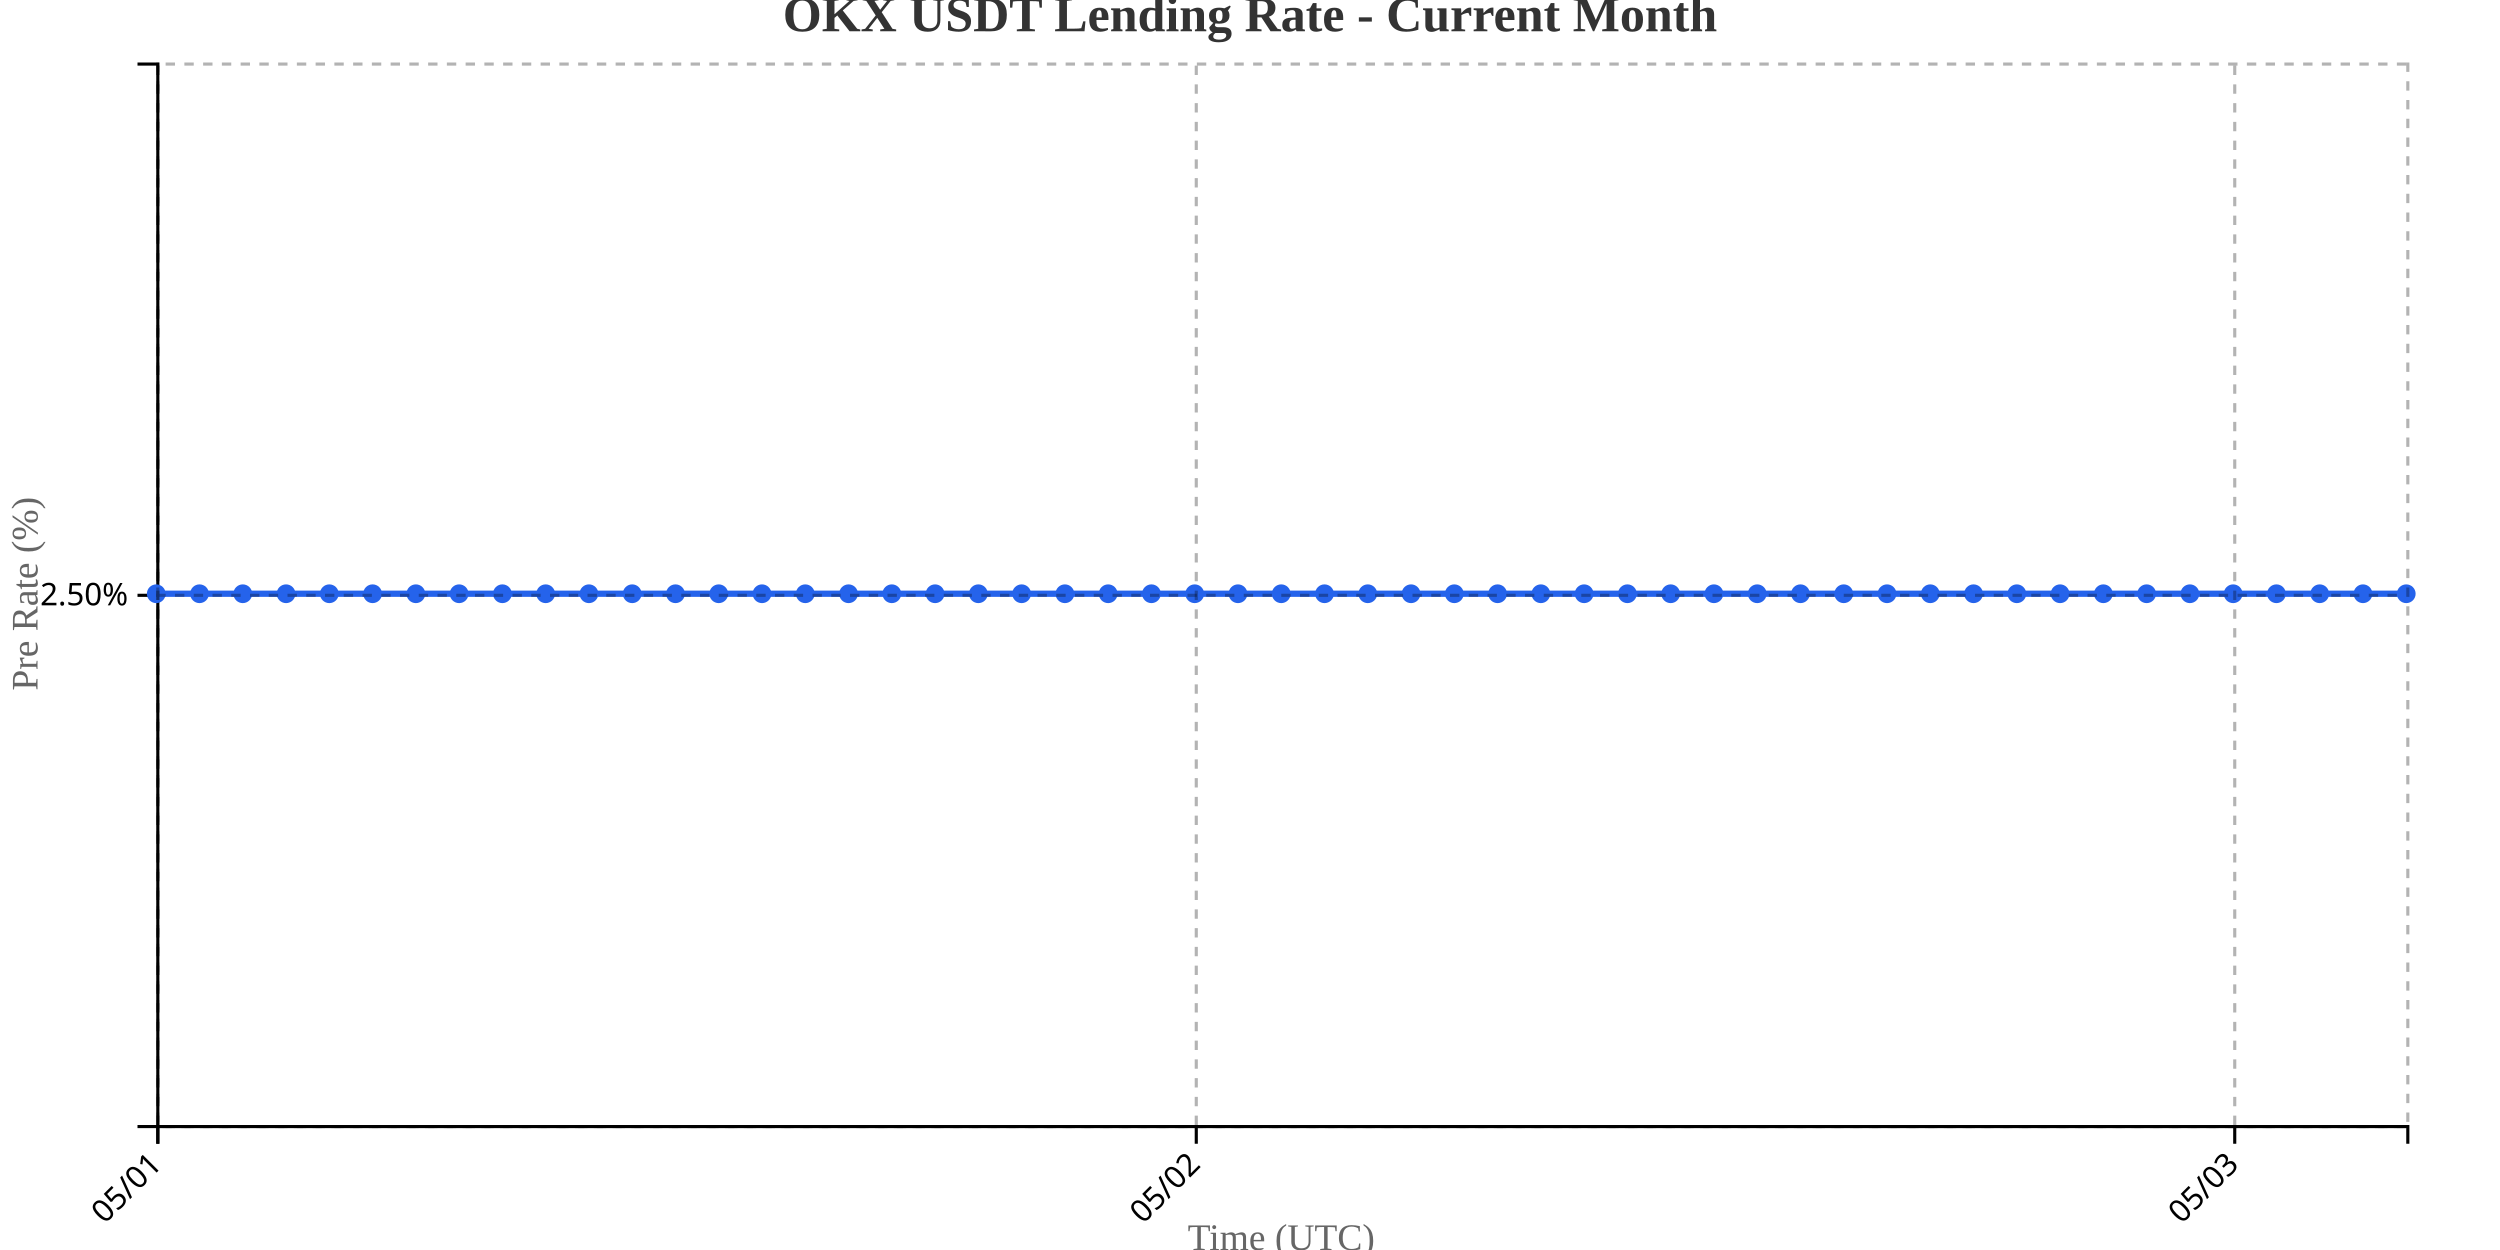
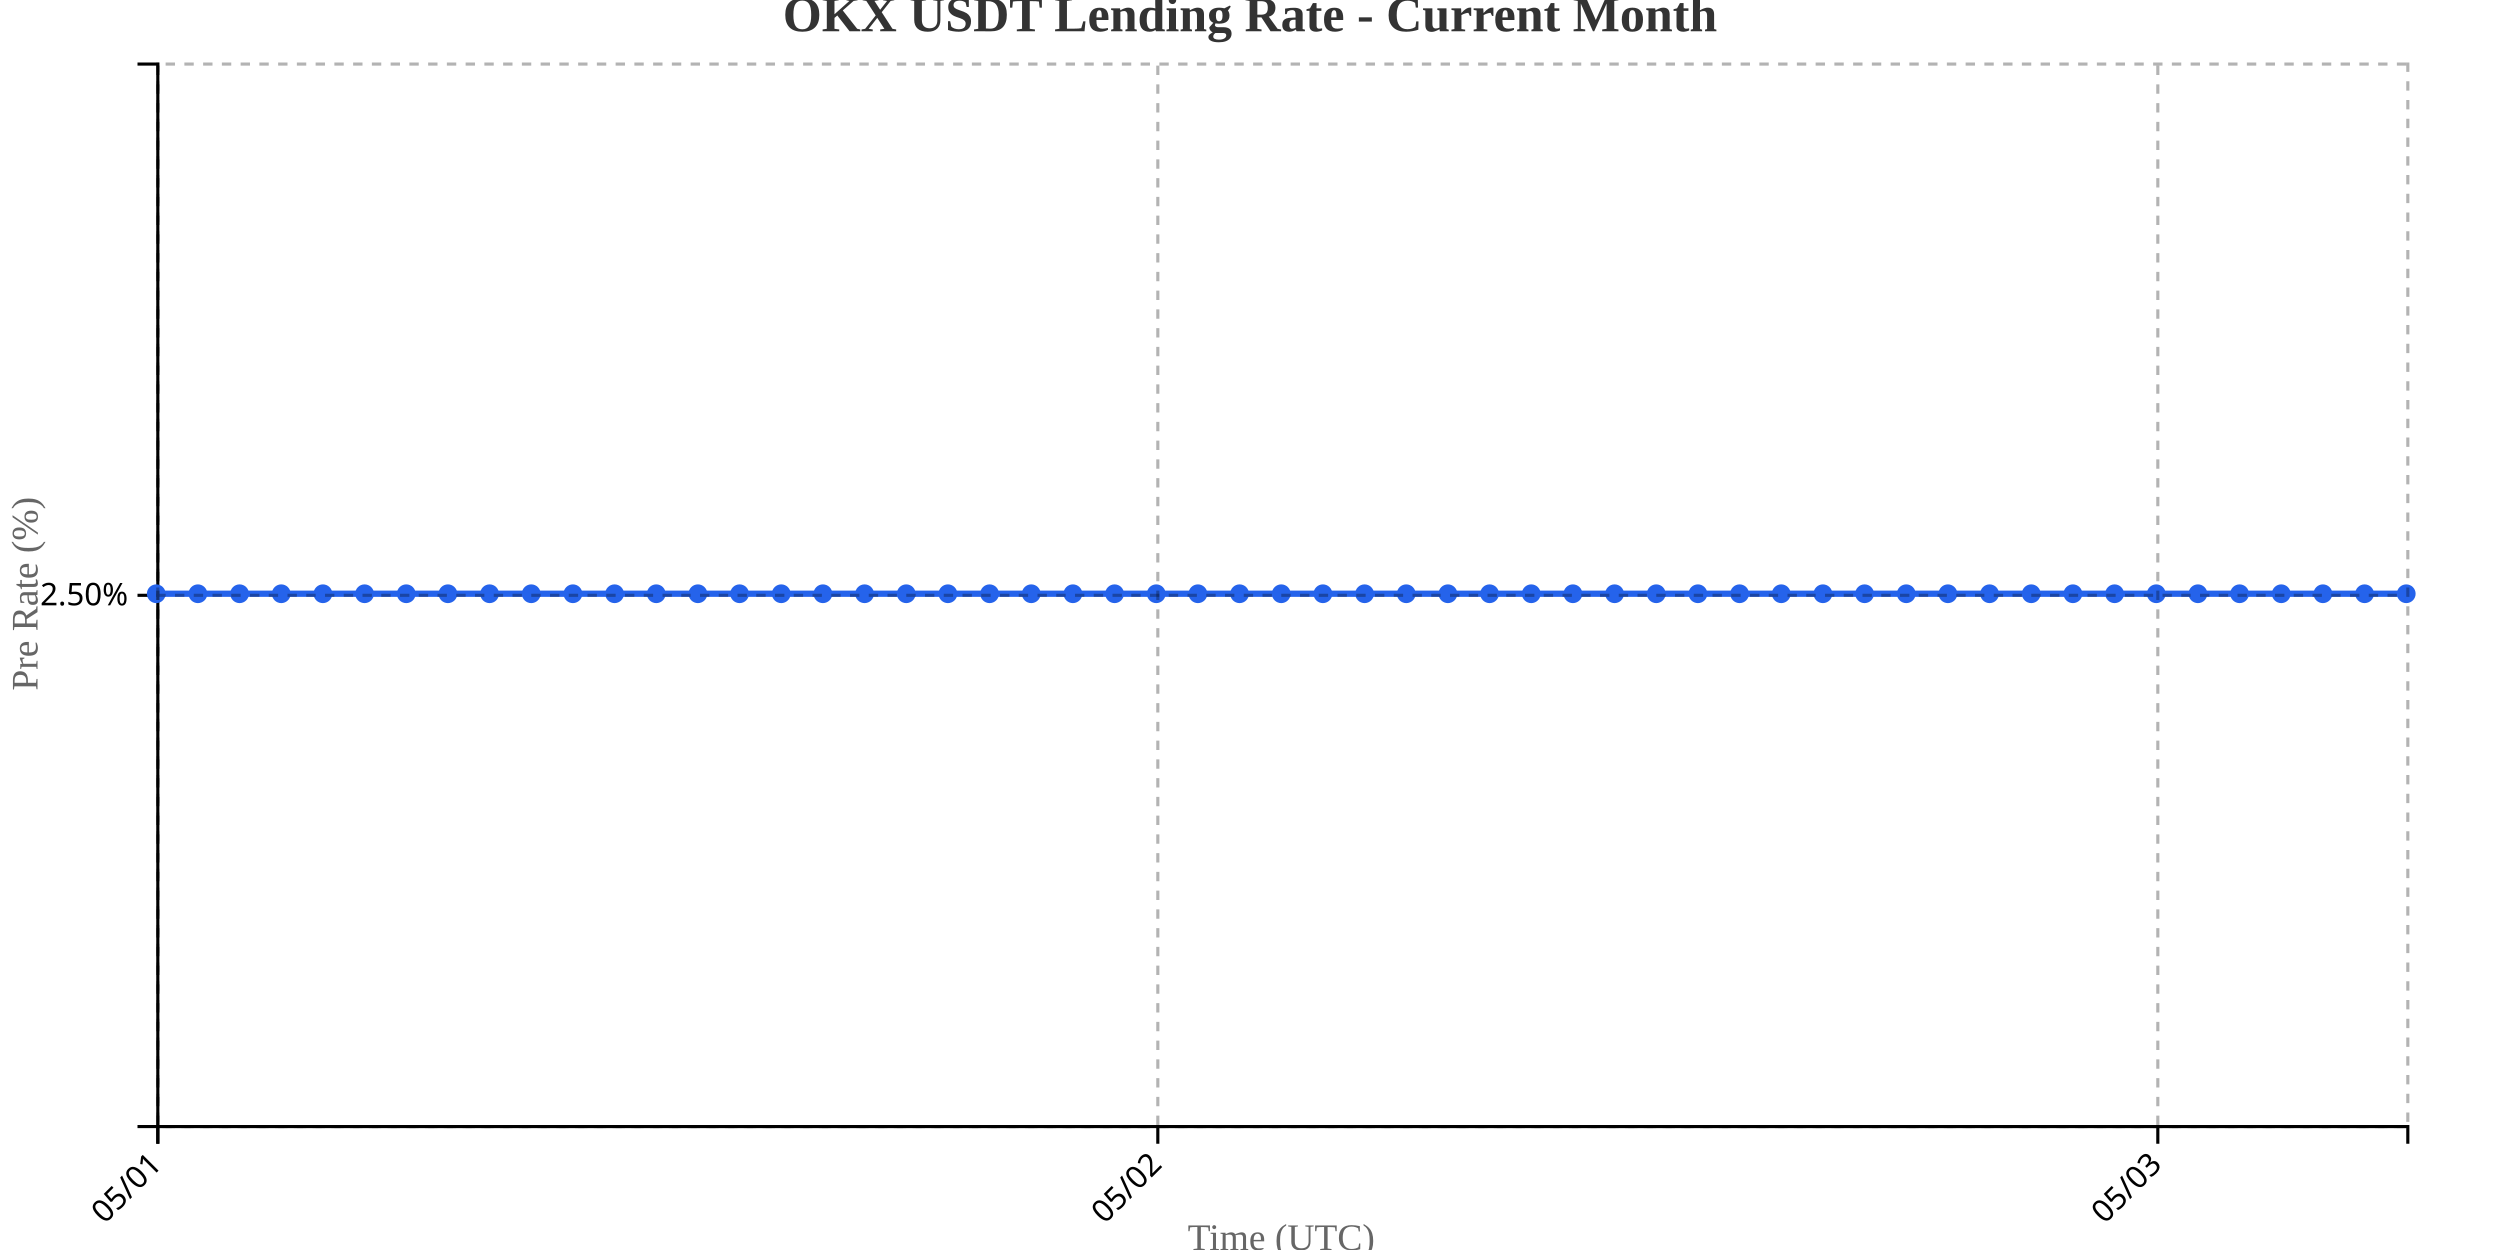
<svg xmlns="http://www.w3.org/2000/svg" width="800" height="400">
  <g transform="translate(50,20)">
    <g transform="translate(0,340)" fill="none" font-size="10" font-family="sans-serif" text-anchor="middle">
      <path class="domain" stroke="currentColor" d="M0.5,6V0.5H720.5V6" />
      <g class="tick" opacity="1" transform="translate(0.5,0)">
        <line stroke="currentColor" y2="6" />
        <text fill="currentColor" y="9" dy=".15em" style="text-anchor: end;" dx="-.8em" transform="rotate(-45)">05/01</text>
      </g>
-       <g class="tick" opacity="1" transform="translate(332.8077,0)">
+       <g class="tick" opacity="1" transform="translate(320.5,0)">
        <line stroke="currentColor" y2="6" />
        <text fill="currentColor" y="9" dy=".15em" style="text-anchor: end;" dx="-.8em" transform="rotate(-45)">05/02</text>
      </g>
-       <g class="tick" opacity="1" transform="translate(665.1154,0)">
+       <g class="tick" opacity="1" transform="translate(640.5,0)">
        <line stroke="currentColor" y2="6" />
        <text fill="currentColor" y="9" dy=".15em" style="text-anchor: end;" dx="-.8em" transform="rotate(-45)">05/03</text>
      </g>
    </g>
    <g fill="none" font-size="10" font-family="sans-serif" text-anchor="end">
      <path class="domain" stroke="currentColor" d="M-6,340.5H0.5V0.5H-6" />
      <g class="tick" opacity="1" transform="translate(0,170.5)">
        <line stroke="currentColor" x2="-6" />
        <text fill="currentColor" x="-9" dy="0.32em">2.50%</text>
      </g>
    </g>
    <text transform="rotate(-90)" y="-50" x="-170" dy="1em" style="text-anchor: middle; font-size: 12px; fill: #666;">Pre Rate (%)</text>
    <text transform="translate(360, 380)" style="text-anchor: middle; font-size: 12px; fill: #666;">Time (UTC)</text>
-     <path fill="none" stroke="#2563eb" stroke-width="2" d="M0,170C4.615,170,9.231,170,13.846,170C18.462,170,23.077,170,27.692,170C32.308,170,36.923,170,41.538,170C46.154,170,50.769,170,55.385,170C60,170,64.615,170,69.231,170C73.846,170,78.462,170,83.077,170C87.692,170,92.308,170,96.923,170C101.538,170,106.154,170,110.769,170C115.385,170,120,170,124.615,170C129.231,170,133.846,170,138.462,170C143.077,170,147.692,170,152.308,170C156.923,170,161.538,170,166.154,170C170.769,170,175.385,170,180,170C184.615,170,189.231,170,193.846,170C198.462,170,203.077,170,207.692,170C212.308,170,216.923,170,221.538,170C226.154,170,230.769,170,235.385,170C240,170,244.615,170,249.231,170C253.846,170,258.462,170,263.077,170C267.692,170,272.308,170,276.923,170C281.538,170,286.154,170,290.769,170C295.385,170,300,170,304.615,170C309.231,170,313.846,170,318.462,170C323.077,170,327.692,170,332.308,170C336.923,170,341.538,170,346.154,170C350.769,170,355.385,170,360,170C364.615,170,369.231,170,373.846,170C378.462,170,383.077,170,387.692,170C392.308,170,396.923,170,401.538,170C406.154,170,410.769,170,415.385,170C420,170,424.615,170,429.231,170C433.846,170,438.462,170,443.077,170C447.692,170,452.308,170,456.923,170C461.538,170,466.154,170,470.769,170C475.385,170,480,170,484.615,170C489.231,170,493.846,170,498.462,170C503.077,170,507.692,170,512.308,170C516.923,170,521.538,170,526.154,170C530.769,170,535.385,170,540,170C544.615,170,549.231,170,553.846,170C558.462,170,563.077,170,567.692,170C572.308,170,576.923,170,581.538,170C586.154,170,590.769,170,595.385,170C600,170,604.615,170,609.231,170C613.846,170,618.462,170,623.077,170C627.692,170,632.308,170,636.923,170C641.538,170,646.154,170,650.769,170C655.385,170,660,170,664.615,170C669.231,170,673.846,170,678.462,170C683.077,170,687.692,170,692.308,170C696.923,170,701.538,170,706.154,170C710.769,170,715.385,170,720,170" />
+     <path fill="none" stroke="#2563eb" stroke-width="2" d="M0,170C4.444,170,8.889,170,13.333,170C17.778,170,22.222,170,26.667,170C31.111,170,35.556,170,40,170C44.444,170,48.889,170,53.333,170C57.778,170,62.222,170,66.667,170C71.111,170,75.556,170,80,170C84.444,170,88.889,170,93.333,170C97.778,170,102.222,170,106.667,170C111.111,170,115.556,170,120,170C124.444,170,128.889,170,133.333,170C137.778,170,142.222,170,146.667,170C151.111,170,155.556,170,160,170C164.444,170,168.889,170,173.333,170C177.778,170,182.222,170,186.667,170C191.111,170,195.556,170,200,170C204.444,170,208.889,170,213.333,170C217.778,170,222.222,170,226.667,170C231.111,170,235.556,170,240,170C244.444,170,248.889,170,253.333,170C257.778,170,262.222,170,266.667,170C271.111,170,275.556,170,280,170C284.444,170,288.889,170,293.333,170C297.778,170,302.222,170,306.667,170C311.111,170,315.556,170,320,170C324.444,170,328.889,170,333.333,170C337.778,170,342.222,170,346.667,170C351.111,170,355.556,170,360,170C364.444,170,368.889,170,373.333,170C377.778,170,382.222,170,386.667,170C391.111,170,395.556,170,400,170C404.444,170,408.889,170,413.333,170C417.778,170,422.222,170,426.667,170C431.111,170,435.556,170,440,170C444.444,170,448.889,170,453.333,170C457.778,170,462.222,170,466.667,170C471.111,170,475.556,170,480,170C484.444,170,488.889,170,493.333,170C497.778,170,502.222,170,506.667,170C511.111,170,515.556,170,520,170C524.444,170,528.889,170,533.333,170C537.778,170,542.222,170,546.667,170C551.111,170,555.556,170,560,170C564.444,170,568.889,170,573.333,170C577.778,170,582.222,170,586.667,170C591.111,170,595.556,170,600,170C604.444,170,608.889,170,613.333,170C617.778,170,622.222,170,626.667,170C631.111,170,635.556,170,640,170C644.444,170,648.889,170,653.333,170C657.778,170,662.222,170,666.667,170C671.111,170,675.556,170,680,170C684.444,170,688.889,170,693.333,170C697.778,170,702.222,170,706.667,170C711.111,170,715.556,170,720,170" />
    <circle class="dot" cx="0" cy="170" r="3" fill="#2563eb" />
-     <circle class="dot" cx="13.846" cy="170" r="3" fill="#2563eb" />
-     <circle class="dot" cx="27.692" cy="170" r="3" fill="#2563eb" />
-     <circle class="dot" cx="41.538" cy="170" r="3" fill="#2563eb" />
-     <circle class="dot" cx="55.385" cy="170" r="3" fill="#2563eb" />
-     <circle class="dot" cx="69.231" cy="170" r="3" fill="#2563eb" />
-     <circle class="dot" cx="83.077" cy="170" r="3" fill="#2563eb" />
-     <circle class="dot" cx="96.923" cy="170" r="3" fill="#2563eb" />
-     <circle class="dot" cx="110.769" cy="170" r="3" fill="#2563eb" />
-     <circle class="dot" cx="124.615" cy="170" r="3" fill="#2563eb" />
-     <circle class="dot" cx="138.462" cy="170" r="3" fill="#2563eb" />
-     <circle class="dot" cx="152.308" cy="170" r="3" fill="#2563eb" />
-     <circle class="dot" cx="166.154" cy="170" r="3" fill="#2563eb" />
-     <circle class="dot" cx="180" cy="170" r="3" fill="#2563eb" />
-     <circle class="dot" cx="193.846" cy="170" r="3" fill="#2563eb" />
-     <circle class="dot" cx="207.692" cy="170" r="3" fill="#2563eb" />
-     <circle class="dot" cx="221.538" cy="170" r="3" fill="#2563eb" />
-     <circle class="dot" cx="235.385" cy="170" r="3" fill="#2563eb" />
-     <circle class="dot" cx="249.231" cy="170" r="3" fill="#2563eb" />
-     <circle class="dot" cx="263.077" cy="170" r="3" fill="#2563eb" />
-     <circle class="dot" cx="276.923" cy="170" r="3" fill="#2563eb" />
-     <circle class="dot" cx="290.769" cy="170" r="3" fill="#2563eb" />
-     <circle class="dot" cx="304.615" cy="170" r="3" fill="#2563eb" />
-     <circle class="dot" cx="318.462" cy="170" r="3" fill="#2563eb" />
-     <circle class="dot" cx="332.308" cy="170" r="3" fill="#2563eb" />
-     <circle class="dot" cx="346.154" cy="170" r="3" fill="#2563eb" />
+     <circle class="dot" cx="13.333" cy="170" r="3" fill="#2563eb" />
+     <circle class="dot" cx="26.667" cy="170" r="3" fill="#2563eb" />
+     <circle class="dot" cx="40" cy="170" r="3" fill="#2563eb" />
+     <circle class="dot" cx="53.333" cy="170" r="3" fill="#2563eb" />
+     <circle class="dot" cx="66.667" cy="170" r="3" fill="#2563eb" />
+     <circle class="dot" cx="80" cy="170" r="3" fill="#2563eb" />
+     <circle class="dot" cx="93.333" cy="170" r="3" fill="#2563eb" />
+     <circle class="dot" cx="106.667" cy="170" r="3" fill="#2563eb" />
+     <circle class="dot" cx="120" cy="170" r="3" fill="#2563eb" />
+     <circle class="dot" cx="133.333" cy="170" r="3" fill="#2563eb" />
+     <circle class="dot" cx="146.667" cy="170" r="3" fill="#2563eb" />
+     <circle class="dot" cx="160" cy="170" r="3" fill="#2563eb" />
+     <circle class="dot" cx="173.333" cy="170" r="3" fill="#2563eb" />
+     <circle class="dot" cx="186.667" cy="170" r="3" fill="#2563eb" />
+     <circle class="dot" cx="200" cy="170" r="3" fill="#2563eb" />
+     <circle class="dot" cx="213.333" cy="170" r="3" fill="#2563eb" />
+     <circle class="dot" cx="226.667" cy="170" r="3" fill="#2563eb" />
+     <circle class="dot" cx="240" cy="170" r="3" fill="#2563eb" />
+     <circle class="dot" cx="253.333" cy="170" r="3" fill="#2563eb" />
+     <circle class="dot" cx="266.667" cy="170" r="3" fill="#2563eb" />
+     <circle class="dot" cx="280" cy="170" r="3" fill="#2563eb" />
+     <circle class="dot" cx="293.333" cy="170" r="3" fill="#2563eb" />
+     <circle class="dot" cx="306.667" cy="170" r="3" fill="#2563eb" />
+     <circle class="dot" cx="320" cy="170" r="3" fill="#2563eb" />
+     <circle class="dot" cx="333.333" cy="170" r="3" fill="#2563eb" />
+     <circle class="dot" cx="346.667" cy="170" r="3" fill="#2563eb" />
    <circle class="dot" cx="360" cy="170" r="3" fill="#2563eb" />
-     <circle class="dot" cx="373.846" cy="170" r="3" fill="#2563eb" />
-     <circle class="dot" cx="387.692" cy="170" r="3" fill="#2563eb" />
-     <circle class="dot" cx="401.538" cy="170" r="3" fill="#2563eb" />
-     <circle class="dot" cx="415.385" cy="170" r="3" fill="#2563eb" />
-     <circle class="dot" cx="429.231" cy="170" r="3" fill="#2563eb" />
-     <circle class="dot" cx="443.077" cy="170" r="3" fill="#2563eb" />
-     <circle class="dot" cx="456.923" cy="170" r="3" fill="#2563eb" />
-     <circle class="dot" cx="470.769" cy="170" r="3" fill="#2563eb" />
-     <circle class="dot" cx="484.615" cy="170" r="3" fill="#2563eb" />
-     <circle class="dot" cx="498.462" cy="170" r="3" fill="#2563eb" />
-     <circle class="dot" cx="512.308" cy="170" r="3" fill="#2563eb" />
-     <circle class="dot" cx="526.154" cy="170" r="3" fill="#2563eb" />
-     <circle class="dot" cx="540" cy="170" r="3" fill="#2563eb" />
-     <circle class="dot" cx="553.846" cy="170" r="3" fill="#2563eb" />
-     <circle class="dot" cx="567.692" cy="170" r="3" fill="#2563eb" />
-     <circle class="dot" cx="581.538" cy="170" r="3" fill="#2563eb" />
-     <circle class="dot" cx="595.385" cy="170" r="3" fill="#2563eb" />
-     <circle class="dot" cx="609.231" cy="170" r="3" fill="#2563eb" />
-     <circle class="dot" cx="623.077" cy="170" r="3" fill="#2563eb" />
-     <circle class="dot" cx="636.923" cy="170" r="3" fill="#2563eb" />
-     <circle class="dot" cx="650.769" cy="170" r="3" fill="#2563eb" />
-     <circle class="dot" cx="664.615" cy="170" r="3" fill="#2563eb" />
-     <circle class="dot" cx="678.462" cy="170" r="3" fill="#2563eb" />
-     <circle class="dot" cx="692.308" cy="170" r="3" fill="#2563eb" />
-     <circle class="dot" cx="706.154" cy="170" r="3" fill="#2563eb" />
+     <circle class="dot" cx="373.333" cy="170" r="3" fill="#2563eb" />
+     <circle class="dot" cx="386.667" cy="170" r="3" fill="#2563eb" />
+     <circle class="dot" cx="400" cy="170" r="3" fill="#2563eb" />
+     <circle class="dot" cx="413.333" cy="170" r="3" fill="#2563eb" />
+     <circle class="dot" cx="426.667" cy="170" r="3" fill="#2563eb" />
+     <circle class="dot" cx="440" cy="170" r="3" fill="#2563eb" />
+     <circle class="dot" cx="453.333" cy="170" r="3" fill="#2563eb" />
+     <circle class="dot" cx="466.667" cy="170" r="3" fill="#2563eb" />
+     <circle class="dot" cx="480" cy="170" r="3" fill="#2563eb" />
+     <circle class="dot" cx="493.333" cy="170" r="3" fill="#2563eb" />
+     <circle class="dot" cx="506.667" cy="170" r="3" fill="#2563eb" />
+     <circle class="dot" cx="520" cy="170" r="3" fill="#2563eb" />
+     <circle class="dot" cx="533.333" cy="170" r="3" fill="#2563eb" />
+     <circle class="dot" cx="546.667" cy="170" r="3" fill="#2563eb" />
+     <circle class="dot" cx="560" cy="170" r="3" fill="#2563eb" />
+     <circle class="dot" cx="573.333" cy="170" r="3" fill="#2563eb" />
+     <circle class="dot" cx="586.667" cy="170" r="3" fill="#2563eb" />
+     <circle class="dot" cx="600" cy="170" r="3" fill="#2563eb" />
+     <circle class="dot" cx="613.333" cy="170" r="3" fill="#2563eb" />
+     <circle class="dot" cx="626.667" cy="170" r="3" fill="#2563eb" />
+     <circle class="dot" cx="640" cy="170" r="3" fill="#2563eb" />
+     <circle class="dot" cx="653.333" cy="170" r="3" fill="#2563eb" />
+     <circle class="dot" cx="666.667" cy="170" r="3" fill="#2563eb" />
+     <circle class="dot" cx="680" cy="170" r="3" fill="#2563eb" />
+     <circle class="dot" cx="693.333" cy="170" r="3" fill="#2563eb" />
+     <circle class="dot" cx="706.667" cy="170" r="3" fill="#2563eb" />
    <circle class="dot" cx="720" cy="170" r="3" fill="#2563eb" />
    <g class="grid" transform="translate(0,340)" fill="none" font-size="10" font-family="sans-serif" text-anchor="middle" style="stroke-dasharray: 3,3; opacity: 0.3;">
      <path class="domain" stroke="currentColor" d="M0.5,-340V0.5H720.5V-340" />
      <g class="tick" opacity="1" transform="translate(0.5,0)">
        <line stroke="currentColor" y2="-340" />
        <text fill="currentColor" y="3" dy="0.71em" />
      </g>
-       <g class="tick" opacity="1" transform="translate(332.8077,0)">
+       <g class="tick" opacity="1" transform="translate(320.5,0)">
        <line stroke="currentColor" y2="-340" />
        <text fill="currentColor" y="3" dy="0.71em" />
      </g>
-       <g class="tick" opacity="1" transform="translate(665.1154,0)">
+       <g class="tick" opacity="1" transform="translate(640.5,0)">
        <line stroke="currentColor" y2="-340" />
        <text fill="currentColor" y="3" dy="0.71em" />
      </g>
    </g>
    <g class="grid" fill="none" font-size="10" font-family="sans-serif" text-anchor="end" style="stroke-dasharray: 3,3; opacity: 0.3;">
      <path class="domain" stroke="currentColor" d="M720,340.5H0.5V0.5H720" />
      <g class="tick" opacity="1" transform="translate(0,170.5)">
        <line stroke="currentColor" x2="720" />
        <text fill="currentColor" x="-3" dy="0.32em" />
      </g>
    </g>
  </g>
  <text x="400" y="10" text-anchor="middle" style="font-size: 16px; font-weight: bold; fill: #333;">OKX USDT Lending Rate - Current Month</text>
</svg>
